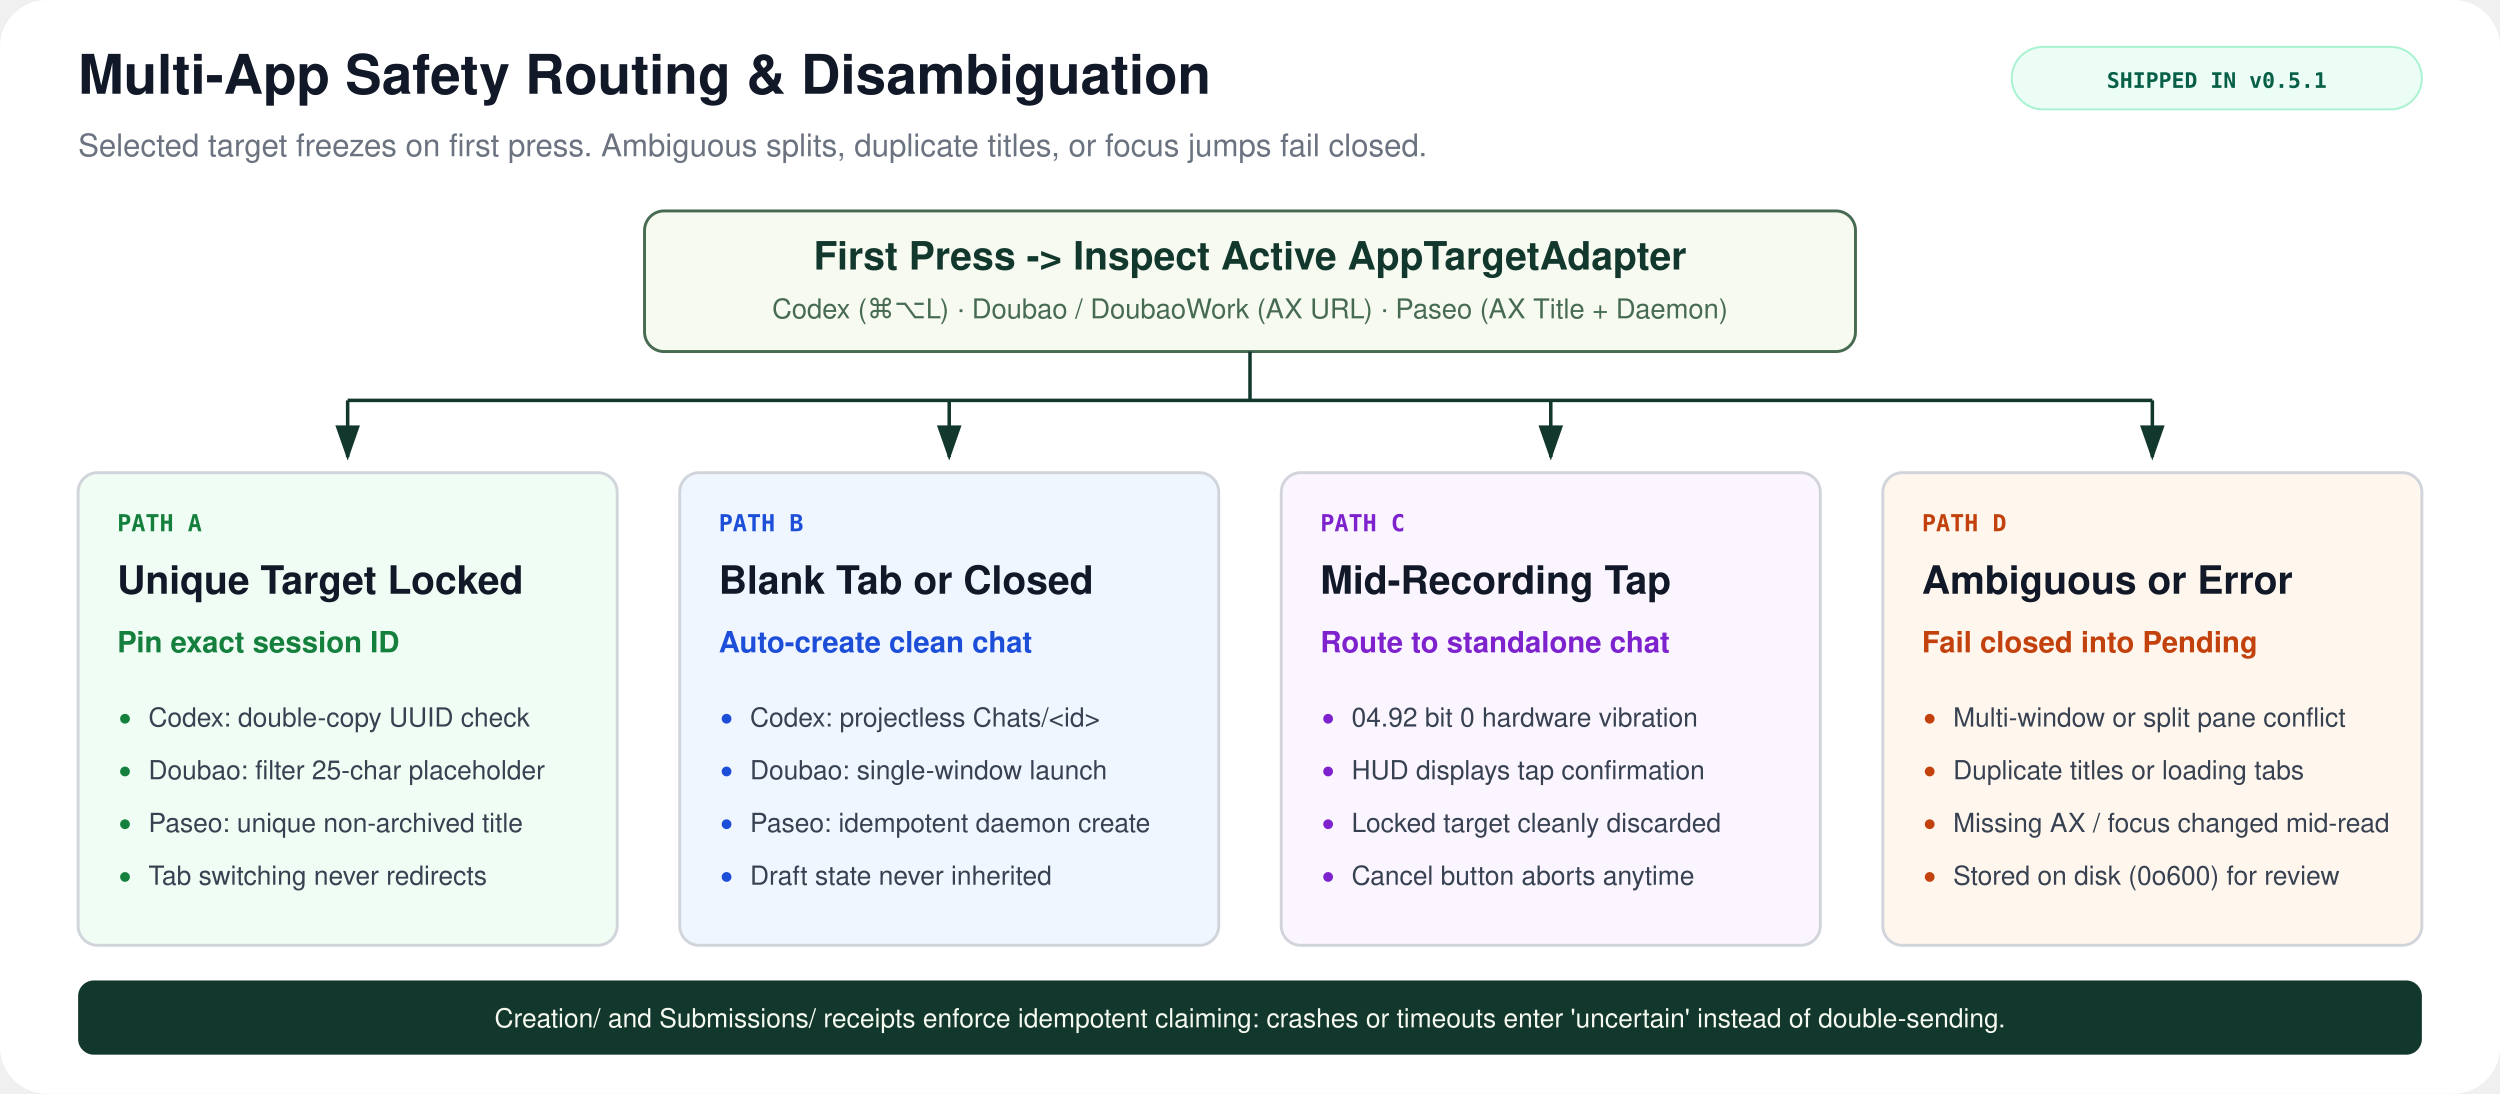
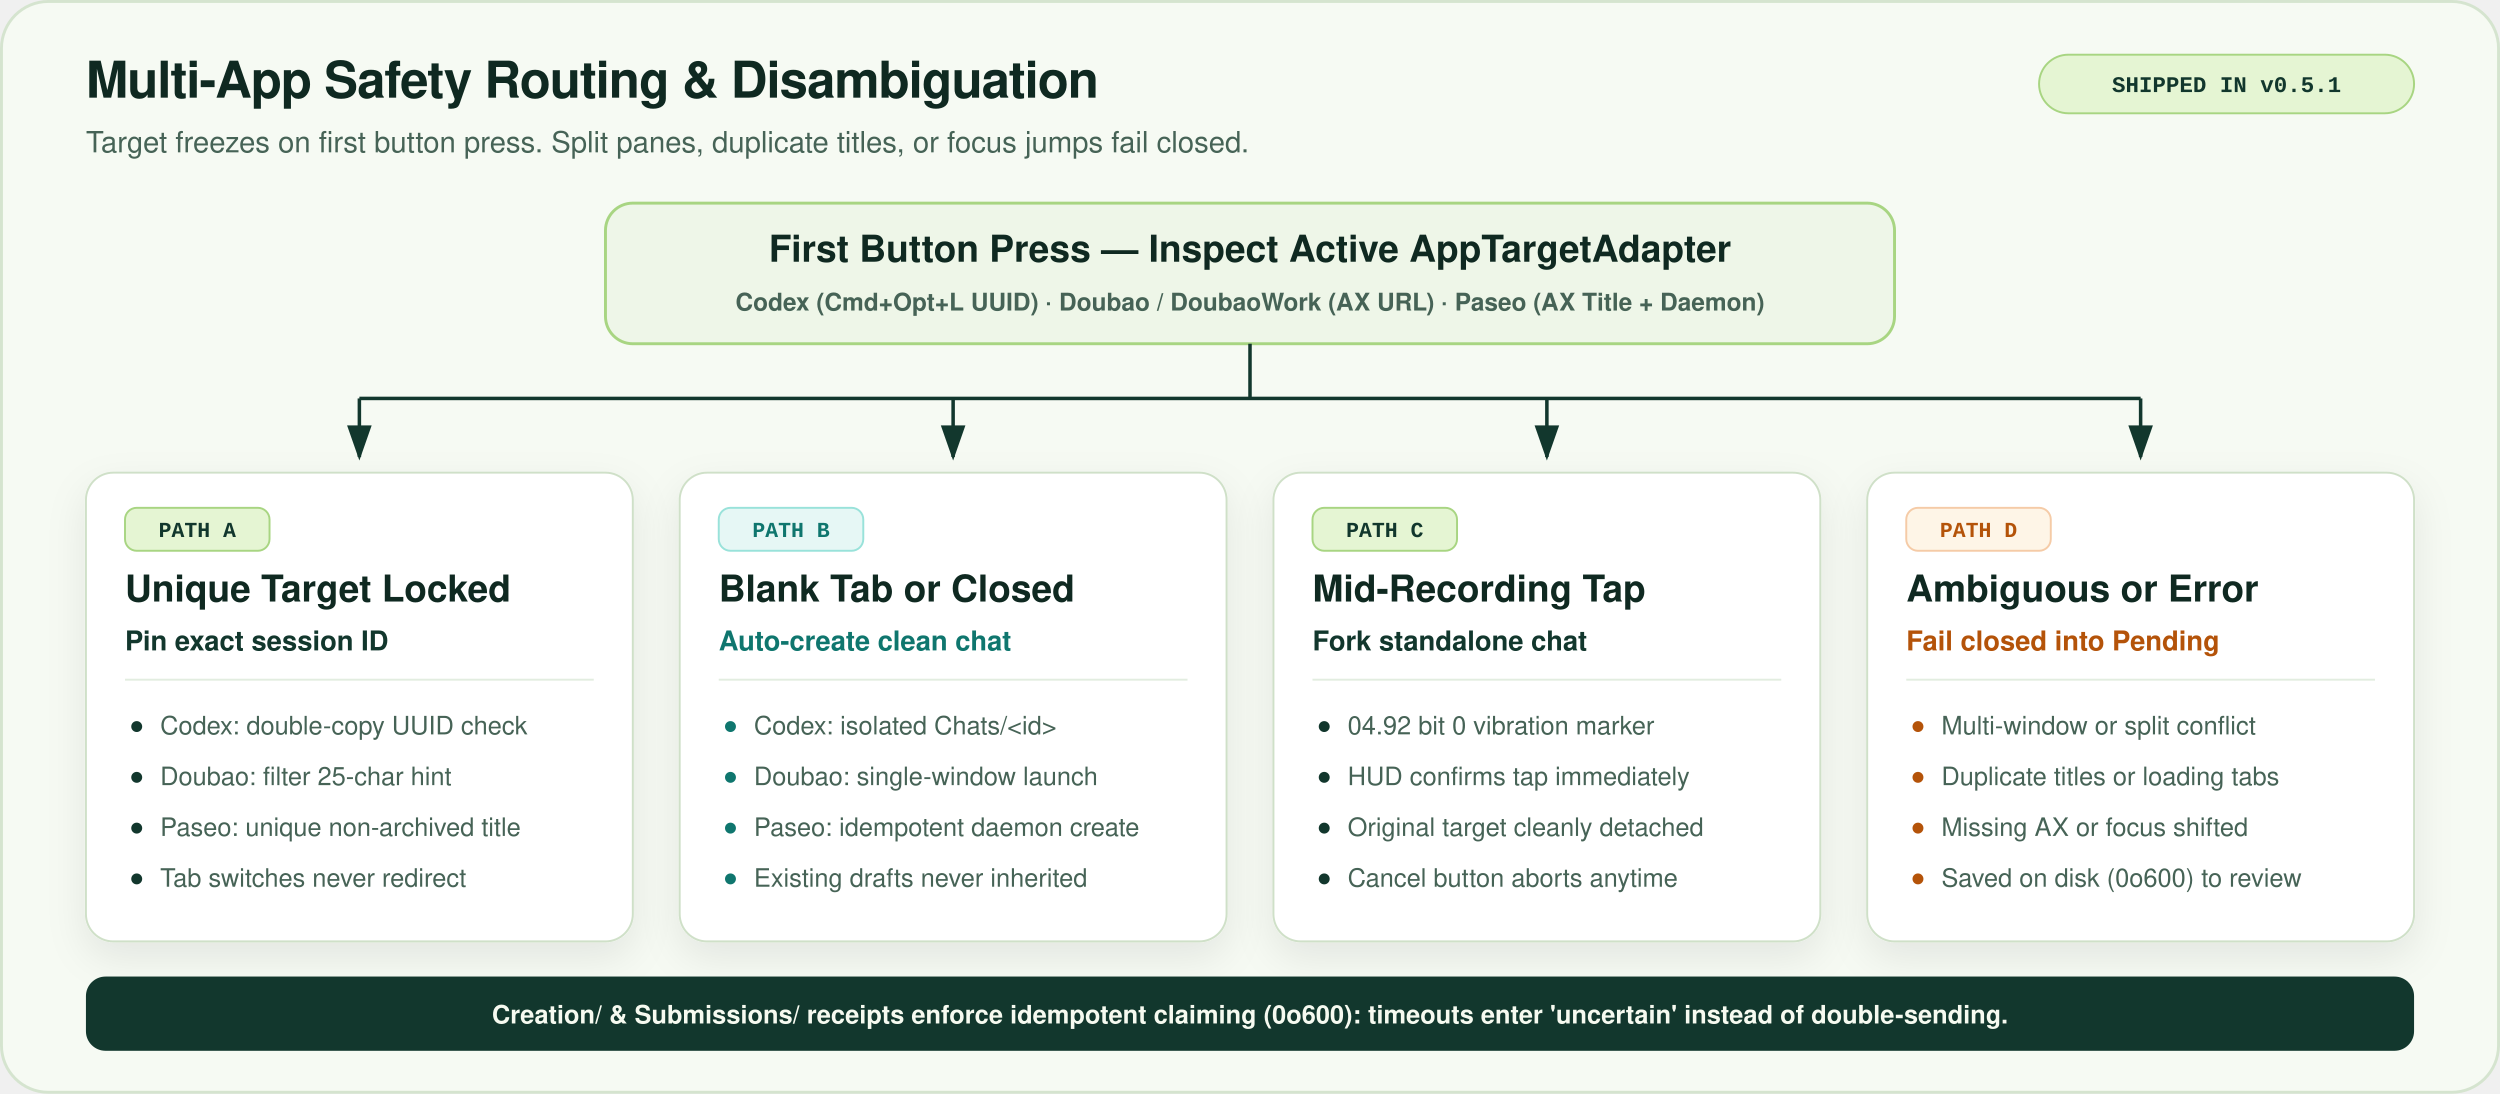
- <svg xmlns="http://www.w3.org/2000/svg" width="1280" height="560" viewBox="0 0 1280 560" role="img" aria-label="Implemented multi-app safety routing &amp; disambiguation">
-   <style>text{font-family:"Helvetica Neue",Helvetica,Arial,sans-serif} .mono{font-family:Menlo,Consolas,monospace}</style>
-   <rect width="1280" height="560" rx="24" fill="#FFFFFF" />
+ <svg xmlns="http://www.w3.org/2000/svg" width="1280" height="560" viewBox="0 0 1280 560" role="img" aria-label="Multi-App Safety Routing &amp; Disambiguation (Paths A–D)">
+   <style>text{font-family:-apple-system,BlinkMacSystemFont,"SF Pro Display","Segoe UI","PingFang SC","Hiragino Sans GB","Microsoft YaHei",Helvetica,Arial,sans-serif} .mono{font-family:"SF Mono",Menlo,Monaco,Consolas,"Liberation Mono",monospace} </style>
+   <rect x="0.75" y="0.75" width="1278.5" height="558.5" rx="24" fill="#F6FAF3" stroke="#D5E4CF" stroke-width="1.5" />
  <defs>
-     <marker id="arrow" markerWidth="10" markerHeight="7" refX="9" refY="3.5" orient="auto">
+     <filter id="cardShadow" x="-8%" y="-8%" width="116%" height="120%">
+       <feDropShadow dx="0" dy="8" stdDeviation="10" flood-color="#04110D" flood-opacity="0.08" />
+     </filter>
+     <linearGradient id="beanGrad" x1="0" y1="0" x2="1" y2="1">
+       <stop offset="0%" stop-color="#285948" />
+       <stop offset="55%" stop-color="#14382D" />
+       <stop offset="100%" stop-color="#0A1F19" />
+     </linearGradient>
+     <linearGradient id="metalRim" x1="0" y1="0" x2="1" y2="1">
+       <stop offset="0%" stop-color="#D7E2DC" />
+       <stop offset="50%" stop-color="#7C9087" />
+       <stop offset="100%" stop-color="#C8D6CE" />
+     </linearGradient>
+   </defs>
+   <defs>
+     <marker id="rarr-light" markerWidth="10" markerHeight="7" refX="9" refY="3.5" orient="auto">
      <path d="M0 0L10 3.5L0 7Z" fill="#12372D" />
    </marker>
  </defs>
-   <text x="40" y="48" font-size="28" fill="#111827" font-weight="600" text-anchor="start">Multi-App Safety Routing &amp; Disambiguation</text>
-   <rect x="1030" y="24" width="210" height="32" rx="16" fill="#ECFDF5" stroke="#A7F3D0" />
-   <text x="1135" y="45" font-size="11" fill="#065F46" font-weight="600" text-anchor="middle" class="mono">SHIPPED IN v0.5.1</text>
-   <text x="40" y="80" font-size="16" fill="#6B7280" font-weight="400" text-anchor="start">Selected target freezes on first press. Ambiguous splits, duplicate titles, or focus jumps fail closed.</text>
-   <rect x="330" y="108" width="620" height="72" rx="10" fill="#F6FAF0" stroke="#476B52" stroke-width="1.5" />
-   <text x="640" y="138" font-size="20" fill="#12372D" font-weight="600" text-anchor="middle">First Press -&gt; Inspect Active AppTargetAdapter</text>
-   <text x="640" y="163" font-size="14" fill="#476B52" font-weight="500" text-anchor="middle">Codex (⌘⌥L)  ·  Doubao / DoubaoWork (AX URL)  ·  Paseo (AX Title + Daemon)</text>
-   <path d="M640 180V205M178 205H1102" fill="none" stroke="#12372D" stroke-width="1.8" />
-   <path d="M178 205V234" fill="none" stroke="#12372D" stroke-width="1.8" marker-end="url(#arrow)" />
-   <path d="M486 205V234" fill="none" stroke="#12372D" stroke-width="1.8" marker-end="url(#arrow)" />
-   <path d="M794 205V234" fill="none" stroke="#12372D" stroke-width="1.8" marker-end="url(#arrow)" />
-   <path d="M1102 205V234" fill="none" stroke="#12372D" stroke-width="1.8" marker-end="url(#arrow)" />
-   <rect x="40" y="242" width="276" height="242" rx="10" fill="#F0FDF4" stroke="#D1D5DB" stroke-width="1.5" />
-   <text x="60" y="272" font-size="12" fill="#15803D" font-weight="600" text-anchor="start" class="mono">PATH A</text>
-   <text x="60" y="304" font-size="20" fill="#111827" font-weight="600" text-anchor="start">Unique Target Locked</text>
-   <text x="60" y="334" font-size="15" fill="#15803D" font-weight="600" text-anchor="start">Pin exact session ID</text>
-   <circle cx="64" cy="368" r="2.5" fill="#15803D" />
-   <text x="76" y="372" font-size="13.5" fill="#374151" font-weight="400" text-anchor="start">Codex: double-copy UUID check</text>
-   <circle cx="64" cy="395" r="2.5" fill="#15803D" />
-   <text x="76" y="399" font-size="13.5" fill="#374151" font-weight="400" text-anchor="start">Doubao: filter 25-char placeholder</text>
-   <circle cx="64" cy="422" r="2.5" fill="#15803D" />
-   <text x="76" y="426" font-size="13.5" fill="#374151" font-weight="400" text-anchor="start">Paseo: unique non-archived title</text>
-   <circle cx="64" cy="449" r="2.5" fill="#15803D" />
-   <text x="76" y="453" font-size="13.5" fill="#374151" font-weight="400" text-anchor="start">Tab switching never redirects</text>
-   <rect x="348" y="242" width="276" height="242" rx="10" fill="#EFF6FF" stroke="#D1D5DB" stroke-width="1.5" />
-   <text x="368" y="272" font-size="12" fill="#1D4ED8" font-weight="600" text-anchor="start" class="mono">PATH B</text>
-   <text x="368" y="304" font-size="20" fill="#111827" font-weight="600" text-anchor="start">Blank Tab or Closed</text>
-   <text x="368" y="334" font-size="15" fill="#1D4ED8" font-weight="600" text-anchor="start">Auto-create clean chat</text>
-   <circle cx="372" cy="368" r="2.5" fill="#1D4ED8" />
-   <text x="384" y="372" font-size="13.5" fill="#374151" font-weight="400" text-anchor="start">Codex: projectless Chats/&lt;id&gt;</text>
-   <circle cx="372" cy="395" r="2.5" fill="#1D4ED8" />
-   <text x="384" y="399" font-size="13.5" fill="#374151" font-weight="400" text-anchor="start">Doubao: single-window launch</text>
-   <circle cx="372" cy="422" r="2.5" fill="#1D4ED8" />
-   <text x="384" y="426" font-size="13.5" fill="#374151" font-weight="400" text-anchor="start">Paseo: idempotent daemon create</text>
-   <circle cx="372" cy="449" r="2.5" fill="#1D4ED8" />
-   <text x="384" y="453" font-size="13.5" fill="#374151" font-weight="400" text-anchor="start">Draft state never inherited</text>
-   <rect x="656" y="242" width="276" height="242" rx="10" fill="#FAF5FF" stroke="#D1D5DB" stroke-width="1.5" />
-   <text x="676" y="272" font-size="12" fill="#7E22CE" font-weight="600" text-anchor="start" class="mono">PATH C</text>
-   <text x="676" y="304" font-size="20" fill="#111827" font-weight="600" text-anchor="start">Mid-Recording Tap</text>
-   <text x="676" y="334" font-size="15" fill="#7E22CE" font-weight="600" text-anchor="start">Route to standalone chat</text>
-   <circle cx="680" cy="368" r="2.5" fill="#7E22CE" />
-   <text x="692" y="372" font-size="13.5" fill="#374151" font-weight="400" text-anchor="start">04.92 bit 0 hardware vibration</text>
-   <circle cx="680" cy="395" r="2.5" fill="#7E22CE" />
-   <text x="692" y="399" font-size="13.5" fill="#374151" font-weight="400" text-anchor="start">HUD displays tap confirmation</text>
-   <circle cx="680" cy="422" r="2.5" fill="#7E22CE" />
-   <text x="692" y="426" font-size="13.5" fill="#374151" font-weight="400" text-anchor="start">Locked target cleanly discarded</text>
-   <circle cx="680" cy="449" r="2.5" fill="#7E22CE" />
-   <text x="692" y="453" font-size="13.5" fill="#374151" font-weight="400" text-anchor="start">Cancel button aborts anytime</text>
-   <rect x="964" y="242" width="276" height="242" rx="10" fill="#FFF7ED" stroke="#D1D5DB" stroke-width="1.5" />
-   <text x="984" y="272" font-size="12" fill="#C2410C" font-weight="600" text-anchor="start" class="mono">PATH D</text>
-   <text x="984" y="304" font-size="20" fill="#111827" font-weight="600" text-anchor="start">Ambiguous or Error</text>
-   <text x="984" y="334" font-size="15" fill="#C2410C" font-weight="600" text-anchor="start">Fail closed into Pending</text>
-   <circle cx="988" cy="368" r="2.5" fill="#C2410C" />
-   <text x="1000" y="372" font-size="13.5" fill="#374151" font-weight="400" text-anchor="start">Multi-window or split pane conflict</text>
-   <circle cx="988" cy="395" r="2.5" fill="#C2410C" />
-   <text x="1000" y="399" font-size="13.5" fill="#374151" font-weight="400" text-anchor="start">Duplicate titles or loading tabs</text>
-   <circle cx="988" cy="422" r="2.5" fill="#C2410C" />
-   <text x="1000" y="426" font-size="13.5" fill="#374151" font-weight="400" text-anchor="start">Missing AX / focus changed mid-read</text>
-   <circle cx="988" cy="449" r="2.5" fill="#C2410C" />
-   <text x="1000" y="453" font-size="13.5" fill="#374151" font-weight="400" text-anchor="start">Stored on disk (0o600) for review</text>
-   <rect x="40" y="502" width="1200" height="38" rx="8" fill="#12372D" />
-   <text x="640" y="526" font-size="13.5" fill="#F6FAF0" font-weight="500" text-anchor="middle">Creation/ and Submissions/ receipts enforce idempotent claiming: crashes or timeouts enter 'uncertain' instead of double-sending.</text>
+   <text x="44" y="50" font-size="26" fill="#0F2921" font-weight="700" text-anchor="start" letter-spacing="-0.5">Multi-App Safety Routing &amp; Disambiguation</text>
+   <rect x="1044" y="28" width="192" height="30" rx="15.0" fill="#E5F5D3" stroke="#A8D582" stroke-width="1" />
+   <text x="1140.0" y="47.14" font-size="11.5" fill="#12372D" font-weight="700" text-anchor="middle" class="mono">SHIPPED IN v0.5.1</text>
+   <text x="44" y="78" font-size="15" fill="#466356" font-weight="400" text-anchor="start">Target freezes on first button press. Split panes, duplicate titles, or focus jumps fail closed.</text>
+   <rect x="310" y="104" width="660" height="72" rx="14" fill="#EEF6E8" stroke="#A8D582" stroke-width="1.5" />
+   <text x="640" y="134" font-size="19" fill="#0F2921" font-weight="700" text-anchor="middle">First Button Press  —  Inspect Active AppTargetAdapter</text>
+   <text x="640" y="159" font-size="12.5" fill="#466356" font-weight="600" text-anchor="middle">Codex (Cmd+Opt+L UUID)   ·   Doubao / DoubaoWork (AX URL)   ·   Paseo (AX Title + Daemon)</text>
+   <path d="M640 176V204M184 204H1096" fill="none" stroke="#12372D" stroke-width="1.8" />
+   <path d="M184 204V234" fill="none" stroke="#12372D" stroke-width="1.8" marker-end="url(#rarr-light)" />
+   <path d="M488 204V234" fill="none" stroke="#12372D" stroke-width="1.8" marker-end="url(#rarr-light)" />
+   <path d="M792 204V234" fill="none" stroke="#12372D" stroke-width="1.8" marker-end="url(#rarr-light)" />
+   <path d="M1096 204V234" fill="none" stroke="#12372D" stroke-width="1.8" marker-end="url(#rarr-light)" />
+   <rect x="44" y="242" width="280" height="240" rx="14" fill="#FFFFFF" stroke="#CFE0C8" filter="url(#cardShadow)" />
+   <rect x="64" y="260" width="74" height="22" rx="6" fill="#E5F5D3" stroke="#A8D582" stroke-width="1" />
+   <text x="101.0" y="274.96" font-size="11" fill="#12372D" font-weight="700" text-anchor="middle" class="mono">PATH A</text>
+   <text x="64" y="308" font-size="19" fill="#0F2921" font-weight="700" text-anchor="start">Unique Target Locked</text>
+   <text x="64" y="333" font-size="14" fill="#12372D" font-weight="600" text-anchor="start">Pin exact session ID</text>
+   <line x1="64" y1="348" x2="304" y2="348" stroke="#E2EDE0" />
+   <circle cx="70" cy="372" r="2.8" fill="#12372D" />
+   <text x="82" y="376" font-size="13" fill="#466356" font-weight="500" text-anchor="start">Codex: double-copy UUID check</text>
+   <circle cx="70" cy="398" r="2.8" fill="#12372D" />
+   <text x="82" y="402" font-size="13" fill="#466356" font-weight="500" text-anchor="start">Doubao: filter 25-char hint</text>
+   <circle cx="70" cy="424" r="2.8" fill="#12372D" />
+   <text x="82" y="428" font-size="13" fill="#466356" font-weight="500" text-anchor="start">Paseo: unique non-archived title</text>
+   <circle cx="70" cy="450" r="2.8" fill="#12372D" />
+   <text x="82" y="454" font-size="13" fill="#466356" font-weight="500" text-anchor="start">Tab switches never redirect</text>
+   <rect x="348" y="242" width="280" height="240" rx="14" fill="#FFFFFF" stroke="#CFE0C8" filter="url(#cardShadow)" />
+   <rect x="368" y="260" width="74" height="22" rx="6" fill="#E6F7F5" stroke="#99E2DA" stroke-width="1" />
+   <text x="405.0" y="274.96" font-size="11" fill="#0F766E" font-weight="700" text-anchor="middle" class="mono">PATH B</text>
+   <text x="368" y="308" font-size="19" fill="#0F2921" font-weight="700" text-anchor="start">Blank Tab or Closed</text>
+   <text x="368" y="333" font-size="14" fill="#0F766E" font-weight="600" text-anchor="start">Auto-create clean chat</text>
+   <line x1="368" y1="348" x2="608" y2="348" stroke="#E2EDE0" />
+   <circle cx="374" cy="372" r="2.8" fill="#0F766E" />
+   <text x="386" y="376" font-size="13" fill="#466356" font-weight="500" text-anchor="start">Codex: isolated Chats/&lt;id&gt;</text>
+   <circle cx="374" cy="398" r="2.8" fill="#0F766E" />
+   <text x="386" y="402" font-size="13" fill="#466356" font-weight="500" text-anchor="start">Doubao: single-window launch</text>
+   <circle cx="374" cy="424" r="2.8" fill="#0F766E" />
+   <text x="386" y="428" font-size="13" fill="#466356" font-weight="500" text-anchor="start">Paseo: idempotent daemon create</text>
+   <circle cx="374" cy="450" r="2.8" fill="#0F766E" />
+   <text x="386" y="454" font-size="13" fill="#466356" font-weight="500" text-anchor="start">Existing drafts never inherited</text>
+   <rect x="652" y="242" width="280" height="240" rx="14" fill="#FFFFFF" stroke="#CFE0C8" filter="url(#cardShadow)" />
+   <rect x="672" y="260" width="74" height="22" rx="6" fill="#E5F5D3" stroke="#A8D582" stroke-width="1" />
+   <text x="709.0" y="274.96" font-size="11" fill="#12372D" font-weight="700" text-anchor="middle" class="mono">PATH C</text>
+   <text x="672" y="308" font-size="19" fill="#0F2921" font-weight="700" text-anchor="start">Mid-Recording Tap</text>
+   <text x="672" y="333" font-size="14" fill="#12372D" font-weight="600" text-anchor="start">Fork standalone chat</text>
+   <line x1="672" y1="348" x2="912" y2="348" stroke="#E2EDE0" />
+   <circle cx="678" cy="372" r="2.8" fill="#12372D" />
+   <text x="690" y="376" font-size="13" fill="#466356" font-weight="500" text-anchor="start">04.92 bit 0 vibration marker</text>
+   <circle cx="678" cy="398" r="2.8" fill="#12372D" />
+   <text x="690" y="402" font-size="13" fill="#466356" font-weight="500" text-anchor="start">HUD confirms tap immediately</text>
+   <circle cx="678" cy="424" r="2.8" fill="#12372D" />
+   <text x="690" y="428" font-size="13" fill="#466356" font-weight="500" text-anchor="start">Original target cleanly detached</text>
+   <circle cx="678" cy="450" r="2.8" fill="#12372D" />
+   <text x="690" y="454" font-size="13" fill="#466356" font-weight="500" text-anchor="start">Cancel button aborts anytime</text>
+   <rect x="956" y="242" width="280" height="240" rx="14" fill="#FFFFFF" stroke="#CFE0C8" filter="url(#cardShadow)" />
+   <rect x="976" y="260" width="74" height="22" rx="6" fill="#FEF5E7" stroke="#F5CBA7" stroke-width="1" />
+   <text x="1013.0" y="274.96" font-size="11" fill="#B45309" font-weight="700" text-anchor="middle" class="mono">PATH D</text>
+   <text x="976" y="308" font-size="19" fill="#0F2921" font-weight="700" text-anchor="start">Ambiguous or Error</text>
+   <text x="976" y="333" font-size="14" fill="#B45309" font-weight="600" text-anchor="start">Fail closed into Pending</text>
+   <line x1="976" y1="348" x2="1216" y2="348" stroke="#E2EDE0" />
+   <circle cx="982" cy="372" r="2.8" fill="#B45309" />
+   <text x="994" y="376" font-size="13" fill="#466356" font-weight="500" text-anchor="start">Multi-window or split conflict</text>
+   <circle cx="982" cy="398" r="2.8" fill="#B45309" />
+   <text x="994" y="402" font-size="13" fill="#466356" font-weight="500" text-anchor="start">Duplicate titles or loading tabs</text>
+   <circle cx="982" cy="424" r="2.8" fill="#B45309" />
+   <text x="994" y="428" font-size="13" fill="#466356" font-weight="500" text-anchor="start">Missing AX or focus shifted</text>
+   <circle cx="982" cy="450" r="2.8" fill="#B45309" />
+   <text x="994" y="454" font-size="13" fill="#466356" font-weight="500" text-anchor="start">Saved on disk (0o600) to review</text>
+   <rect x="44" y="500" width="1192" height="38" rx="10" fill="#12372D" />
+   <text x="640" y="524" font-size="13" fill="#F6FAF0" font-weight="600" text-anchor="middle">Creation/ &amp; Submissions/ receipts enforce idempotent claiming (0o600): timeouts enter 'uncertain' instead of double-sending.</text>
</svg>
